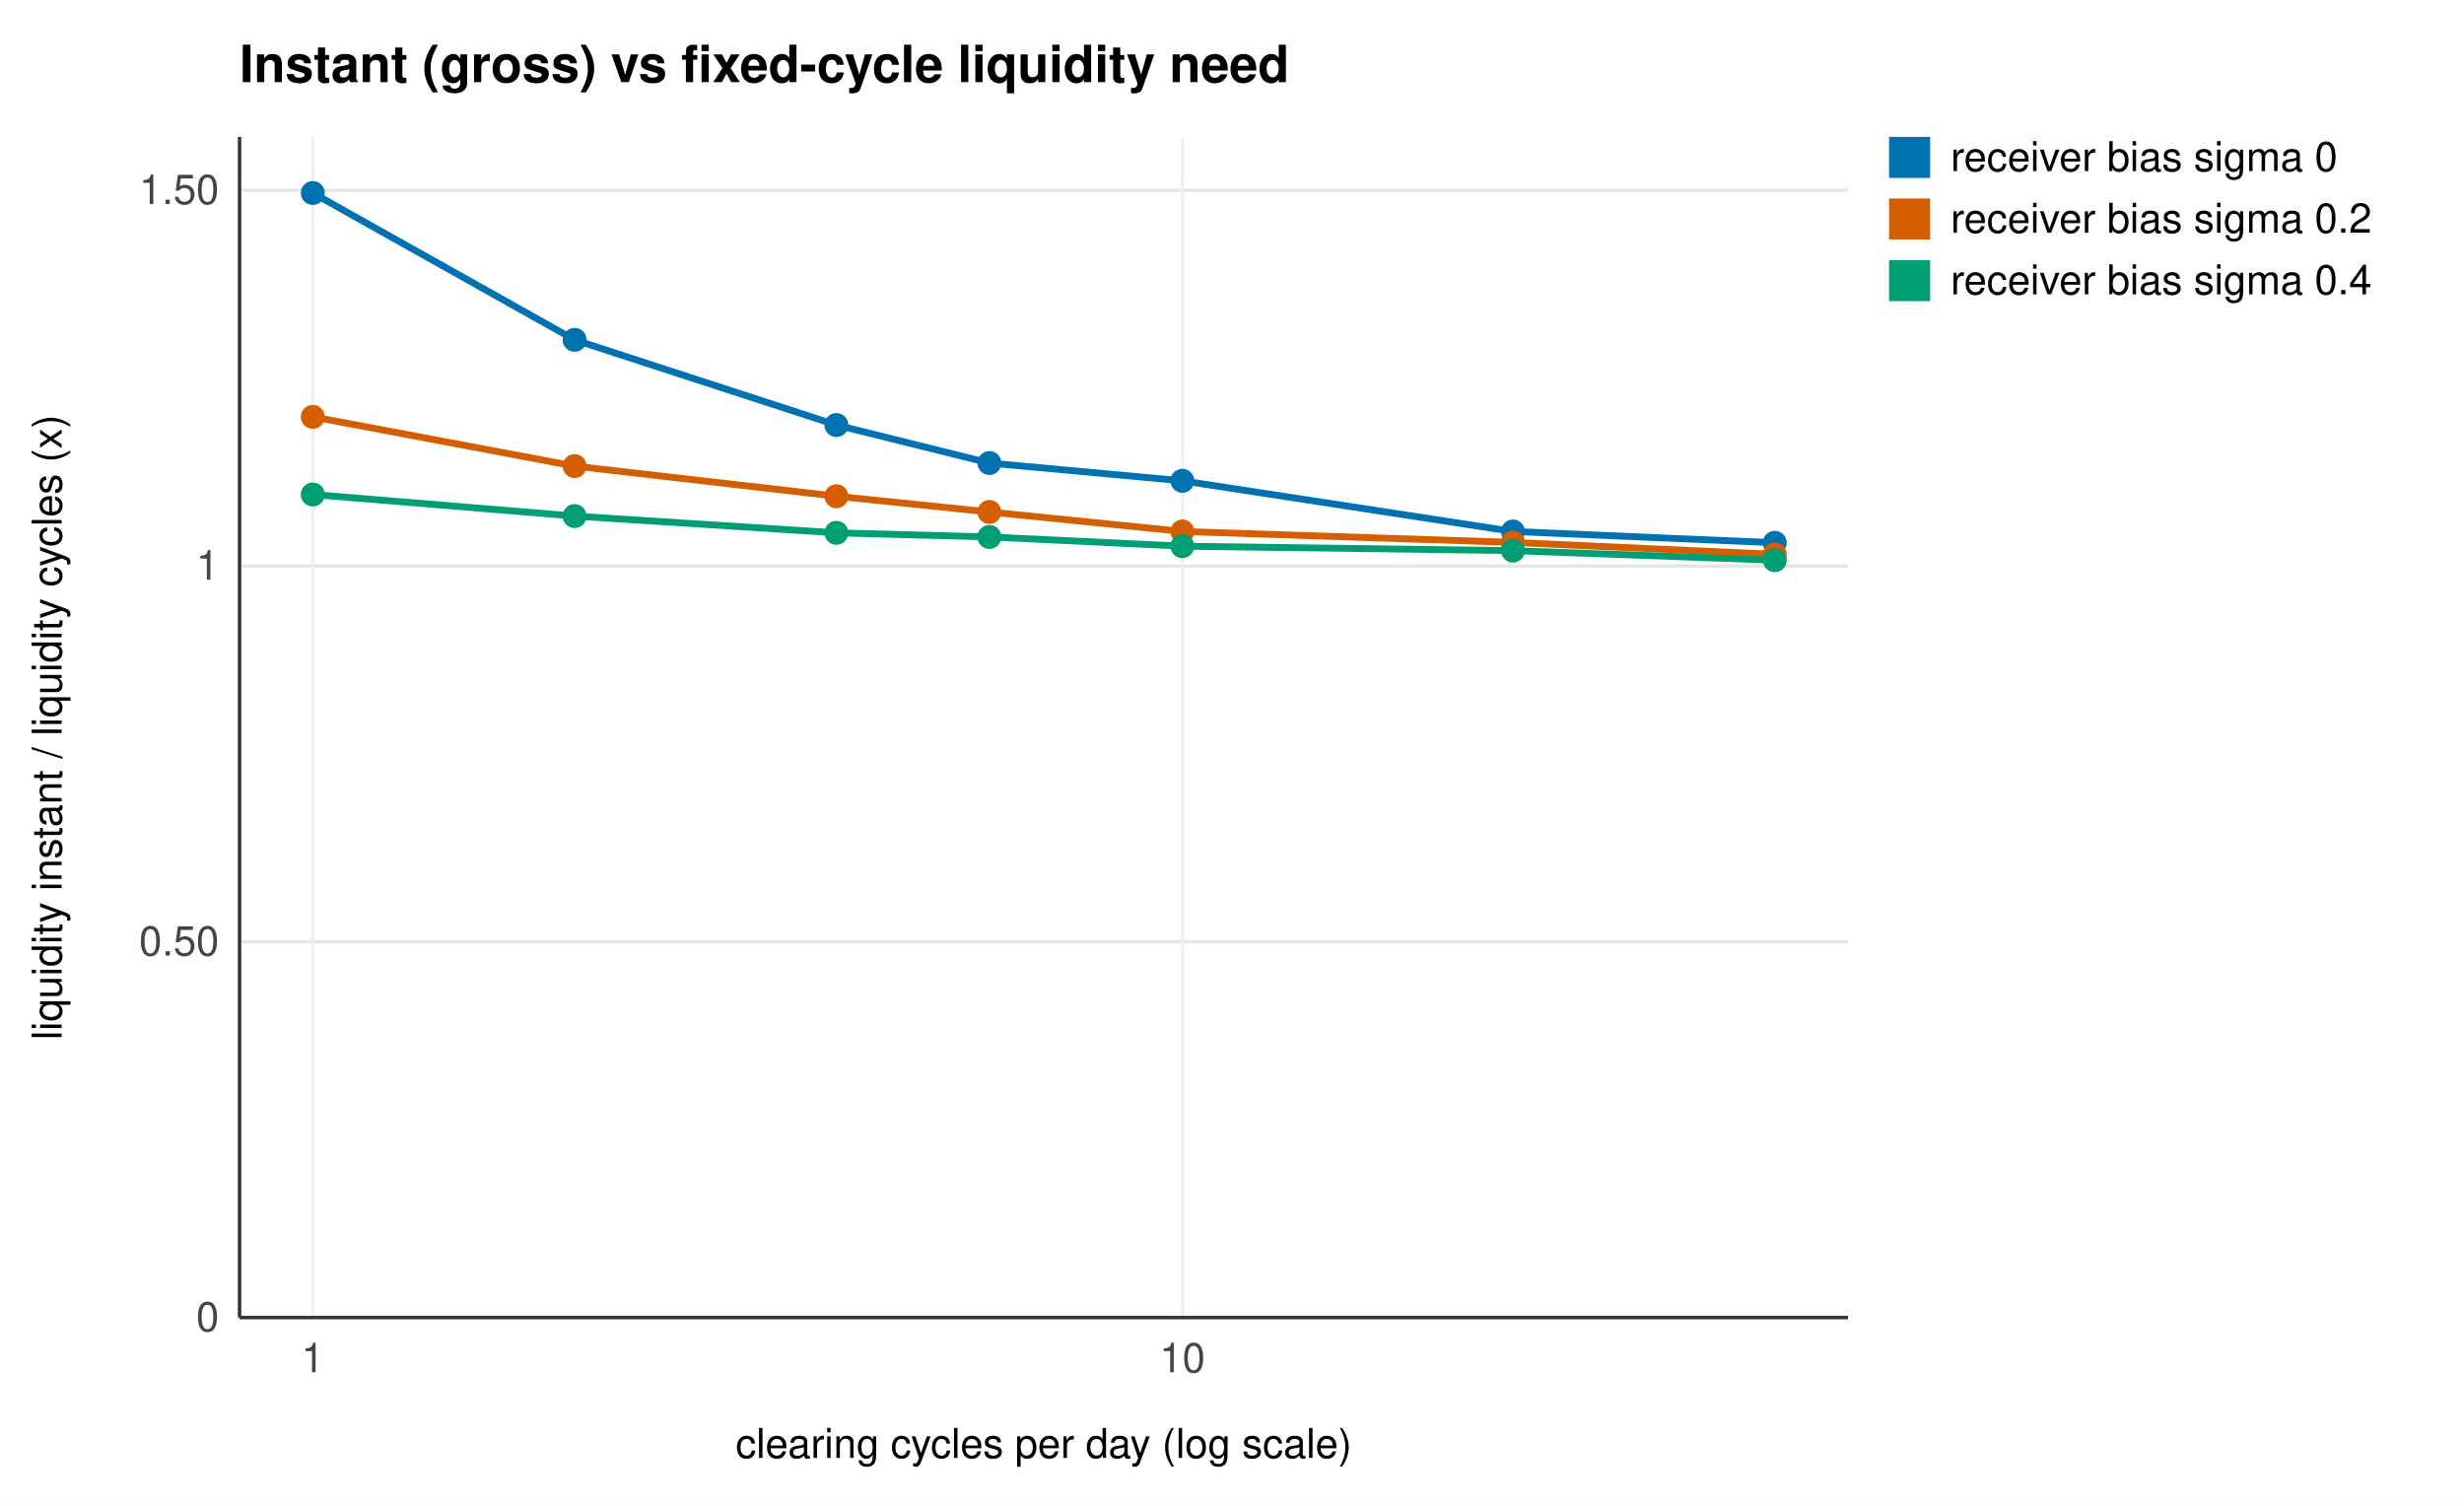
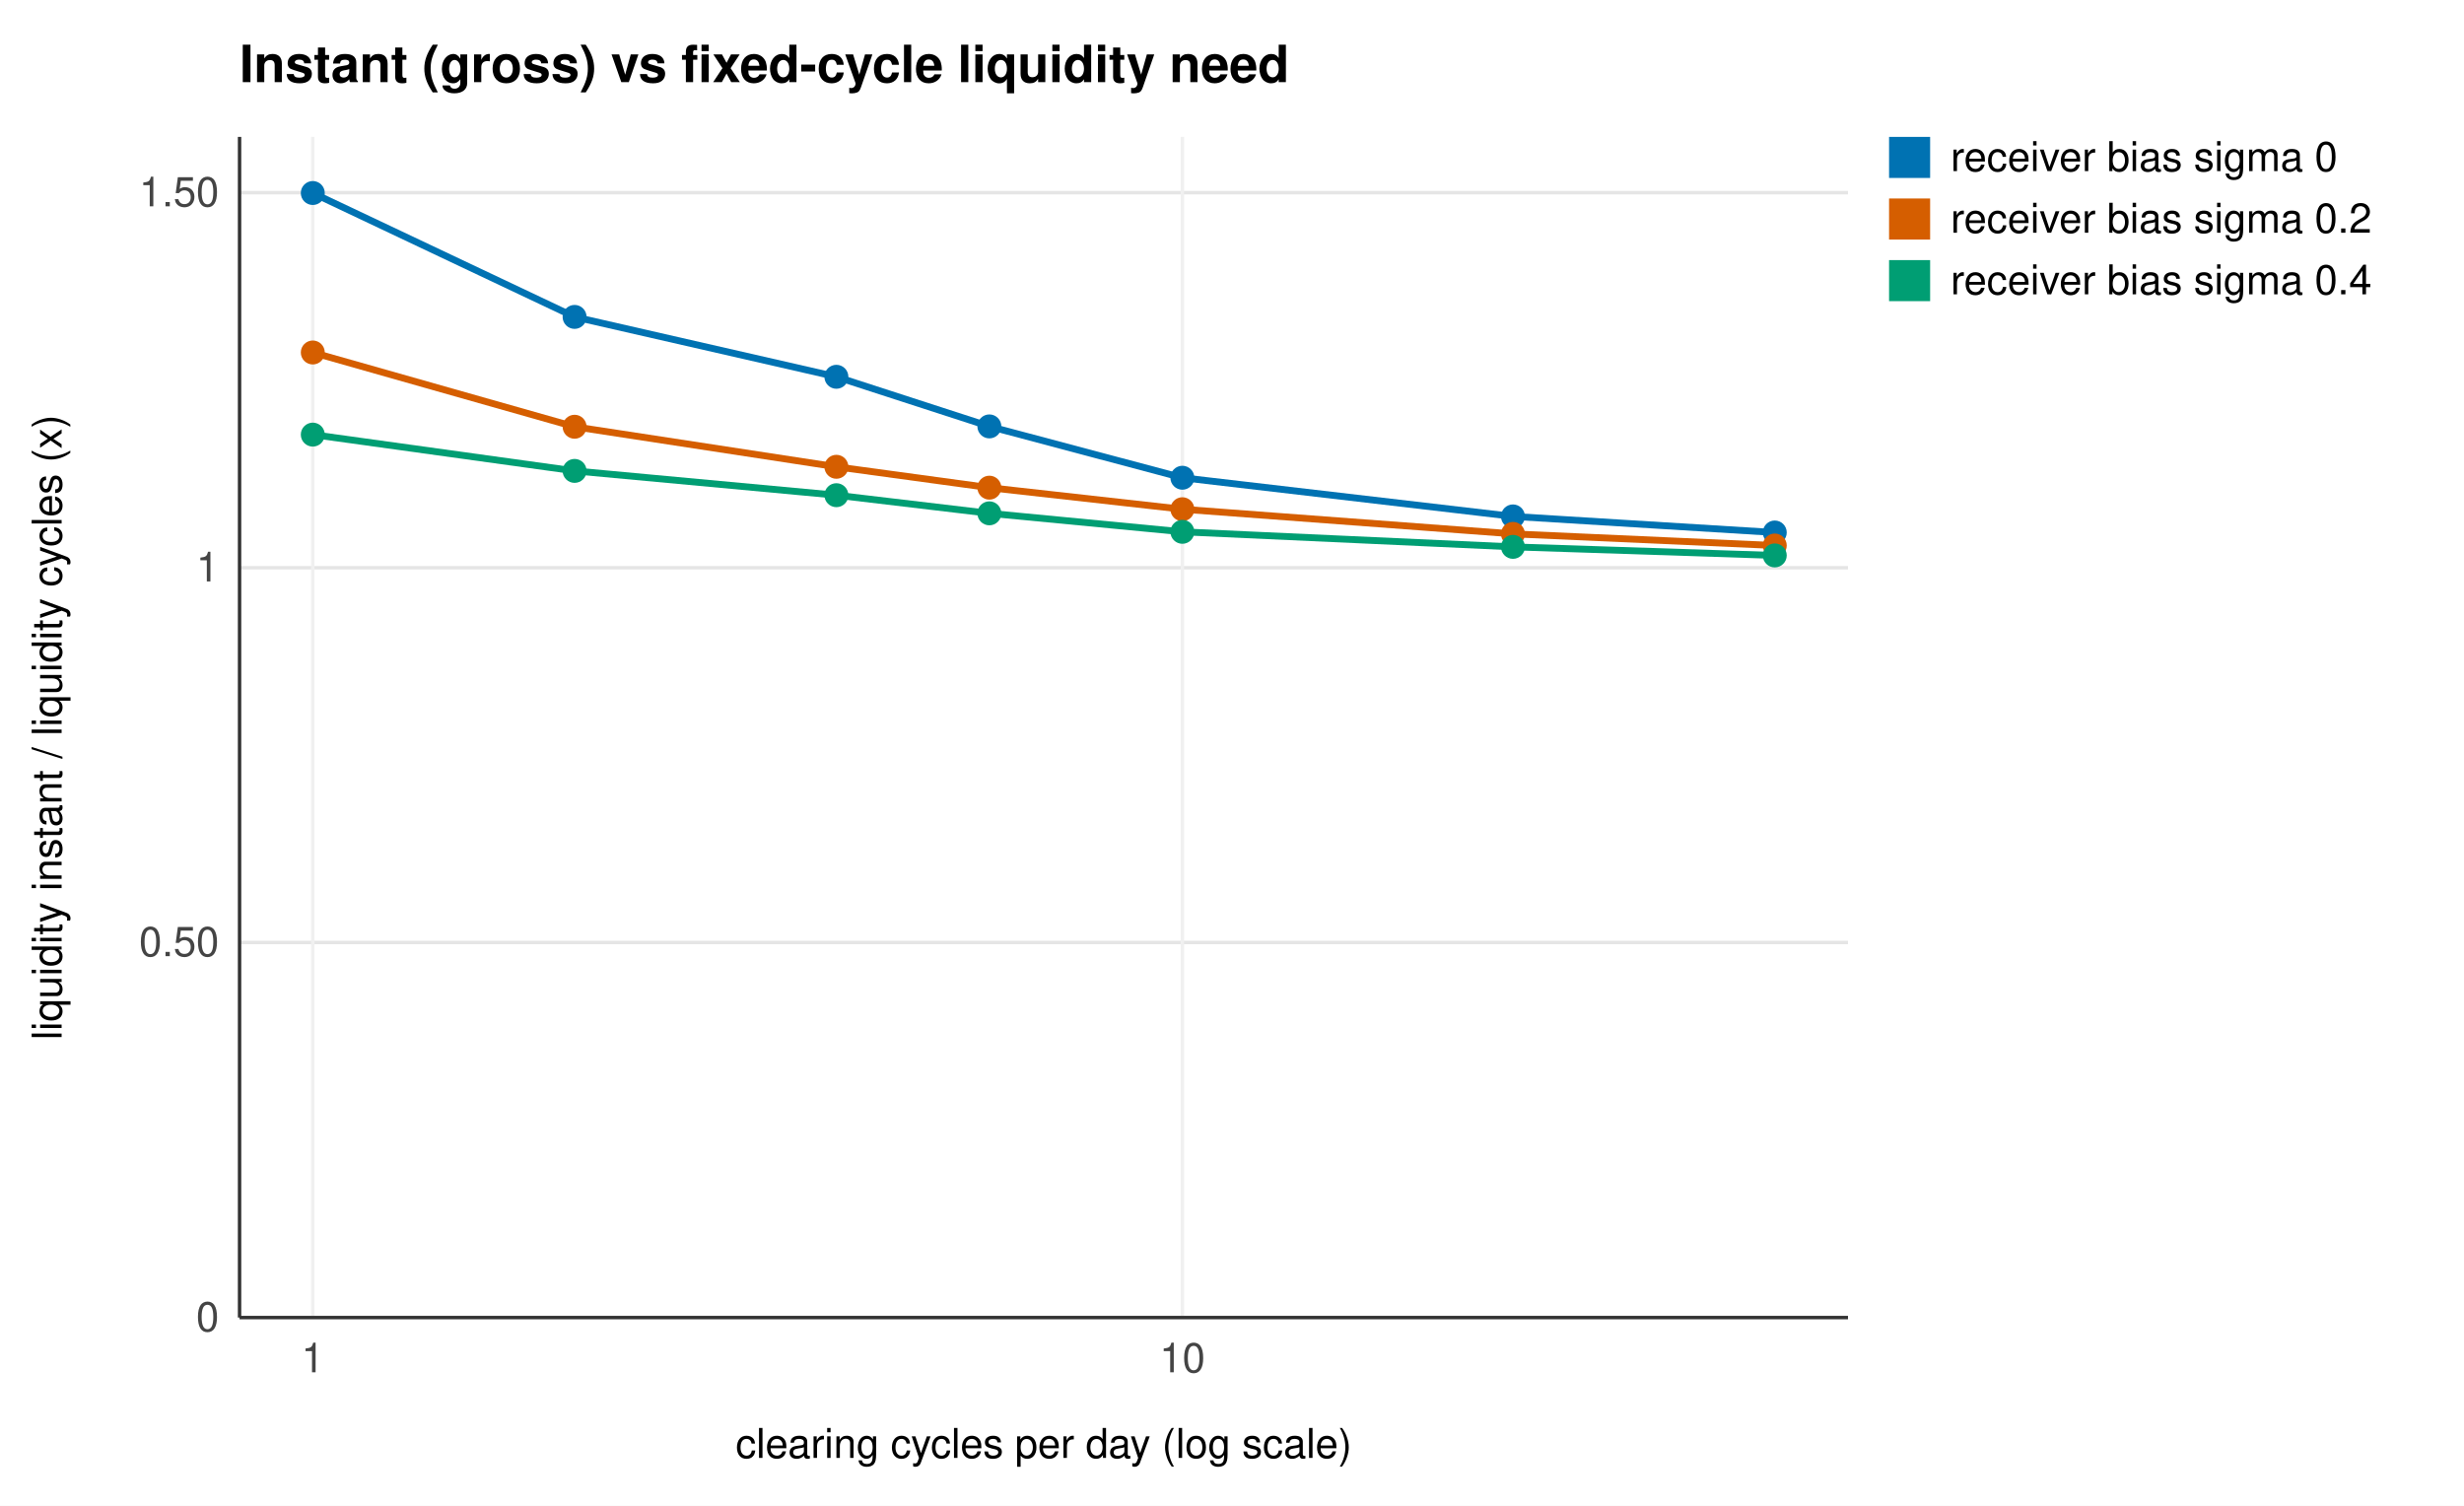
<svg xmlns="http://www.w3.org/2000/svg" viewBox="0 0 720 440" width="720" height="440" font-family="Helvetica, Arial, sans-serif" font-size="12">
  <rect width="100%" height="100%" fill="#ffffff" />
  <text x="70" y="24" font-size="15" font-weight="bold">Instant (gross) vs fixed-cycle liquidity need</text>
  <line x1="70" y1="385.0" x2="540.0" y2="385.0" stroke="#e5e5e5" />
  <text x="64.0" y="389.0" text-anchor="end" fill="#444">0</text>
-   <line x1="70" y1="275.2" x2="540.0" y2="275.2" stroke="#e5e5e5" />
-   <text x="64.0" y="279.2" text-anchor="end" fill="#444">0.50</text>
-   <line x1="70" y1="165.4" x2="540.0" y2="165.4" stroke="#e5e5e5" />
-   <text x="64.0" y="169.4" text-anchor="end" fill="#444">1</text>
-   <line x1="70" y1="55.6" x2="540.0" y2="55.6" stroke="#e5e5e5" />
-   <text x="64.0" y="59.6" text-anchor="end" fill="#444">1.50</text>
+   <line x1="70" y1="275.4" x2="540.0" y2="275.4" stroke="#e5e5e5" />
+   <text x="64.0" y="279.4" text-anchor="end" fill="#444">0.50</text>
+   <line x1="70" y1="165.9" x2="540.0" y2="165.9" stroke="#e5e5e5" />
+   <text x="64.0" y="169.9" text-anchor="end" fill="#444">1</text>
+   <line x1="70" y1="56.3" x2="540.0" y2="56.3" stroke="#e5e5e5" />
+   <text x="64.0" y="60.3" text-anchor="end" fill="#444">1.50</text>
  <line x1="91.4" y1="40" x2="91.4" y2="385.0" stroke="#f0f0f0" />
  <text x="91.4" y="401.0" text-anchor="middle" fill="#444">1</text>
  <line x1="345.5" y1="40" x2="345.5" y2="385.0" stroke="#f0f0f0" />
  <text x="345.5" y="401.0" text-anchor="middle" fill="#444">10</text>
  <line x1="70" y1="385.0" x2="540.0" y2="385.0" stroke="#333" />
  <line x1="70" y1="40" x2="70" y2="385.0" stroke="#333" />
  <text x="305.0" y="426.0" text-anchor="middle">clearing cycles per day (log scale)</text>
  <text transform="translate(18,212.5) rotate(-90)" text-anchor="middle">liquidity instant / liquidity cycles (x)</text>
-   <polyline fill="none" stroke="#0072B2" stroke-width="2" points="91.4,56.4 167.9,99.3 244.4,124.2 289.1,135.3 345.5,140.5 442.1,155.3 518.6,158.6" />
+   <polyline fill="none" stroke="#0072B2" stroke-width="2" points="91.4,56.4 167.9,92.6 244.4,110.1 289.1,124.6 345.5,139.6 442.1,150.9 518.6,155.6" />
  <circle cx="91.4" cy="56.4" r="3.5" fill="#0072B2" />
-   <circle cx="167.9" cy="99.3" r="3.5" fill="#0072B2" />
-   <circle cx="244.4" cy="124.2" r="3.5" fill="#0072B2" />
-   <circle cx="289.1" cy="135.3" r="3.5" fill="#0072B2" />
-   <circle cx="345.5" cy="140.5" r="3.5" fill="#0072B2" />
-   <circle cx="442.1" cy="155.3" r="3.5" fill="#0072B2" />
-   <circle cx="518.6" cy="158.6" r="3.5" fill="#0072B2" />
+   <circle cx="167.9" cy="92.6" r="3.5" fill="#0072B2" />
+   <circle cx="244.4" cy="110.1" r="3.5" fill="#0072B2" />
+   <circle cx="289.1" cy="124.6" r="3.5" fill="#0072B2" />
+   <circle cx="345.5" cy="139.6" r="3.5" fill="#0072B2" />
+   <circle cx="442.1" cy="150.9" r="3.5" fill="#0072B2" />
+   <circle cx="518.6" cy="155.6" r="3.5" fill="#0072B2" />
  <rect x="552.0" y="40.0" width="12" height="12" fill="#0072B2" />
  <text x="570.0" y="50.0">receiver bias sigma 0</text>
-   <polyline fill="none" stroke="#D55E00" stroke-width="2" points="91.4,121.8 167.9,136.2 244.4,145.0 289.1,149.6 345.5,155.3 442.1,158.5 518.6,162.0" />
-   <circle cx="91.4" cy="121.8" r="3.5" fill="#D55E00" />
-   <circle cx="167.9" cy="136.2" r="3.5" fill="#D55E00" />
-   <circle cx="244.4" cy="145.0" r="3.5" fill="#D55E00" />
-   <circle cx="289.1" cy="149.6" r="3.5" fill="#D55E00" />
-   <circle cx="345.5" cy="155.3" r="3.5" fill="#D55E00" />
-   <circle cx="442.1" cy="158.5" r="3.5" fill="#D55E00" />
-   <circle cx="518.6" cy="162.0" r="3.5" fill="#D55E00" />
+   <polyline fill="none" stroke="#D55E00" stroke-width="2" points="91.4,103.0 167.9,124.7 244.4,136.4 289.1,142.5 345.5,148.8 442.1,156.0 518.6,159.4" />
+   <circle cx="91.4" cy="103.0" r="3.5" fill="#D55E00" />
+   <circle cx="167.9" cy="124.7" r="3.5" fill="#D55E00" />
+   <circle cx="244.4" cy="136.4" r="3.5" fill="#D55E00" />
+   <circle cx="289.1" cy="142.5" r="3.5" fill="#D55E00" />
+   <circle cx="345.5" cy="148.8" r="3.5" fill="#D55E00" />
+   <circle cx="442.1" cy="156.0" r="3.5" fill="#D55E00" />
+   <circle cx="518.6" cy="159.4" r="3.5" fill="#D55E00" />
  <rect x="552.0" y="58.0" width="12" height="12" fill="#D55E00" />
  <text x="570.0" y="68.0">receiver bias sigma 0.2</text>
-   <polyline fill="none" stroke="#009E73" stroke-width="2" points="91.4,144.5 167.9,150.8 244.4,155.7 289.1,156.9 345.5,159.6 442.1,160.9 518.6,163.7" />
-   <circle cx="91.4" cy="144.5" r="3.5" fill="#009E73" />
-   <circle cx="167.9" cy="150.8" r="3.5" fill="#009E73" />
-   <circle cx="244.4" cy="155.7" r="3.5" fill="#009E73" />
-   <circle cx="289.1" cy="156.9" r="3.5" fill="#009E73" />
-   <circle cx="345.5" cy="159.6" r="3.5" fill="#009E73" />
-   <circle cx="442.1" cy="160.9" r="3.5" fill="#009E73" />
-   <circle cx="518.6" cy="163.7" r="3.5" fill="#009E73" />
+   <polyline fill="none" stroke="#009E73" stroke-width="2" points="91.4,127.0 167.9,137.6 244.4,144.7 289.1,150.0 345.5,155.4 442.1,159.8 518.6,162.3" />
+   <circle cx="91.4" cy="127.0" r="3.5" fill="#009E73" />
+   <circle cx="167.9" cy="137.6" r="3.5" fill="#009E73" />
+   <circle cx="244.4" cy="144.7" r="3.5" fill="#009E73" />
+   <circle cx="289.1" cy="150.0" r="3.5" fill="#009E73" />
+   <circle cx="345.5" cy="155.4" r="3.5" fill="#009E73" />
+   <circle cx="442.1" cy="159.8" r="3.5" fill="#009E73" />
+   <circle cx="518.6" cy="162.3" r="3.5" fill="#009E73" />
  <rect x="552.0" y="76.0" width="12" height="12" fill="#009E73" />
  <text x="570.0" y="86.0">receiver bias sigma 0.4</text>
</svg>
